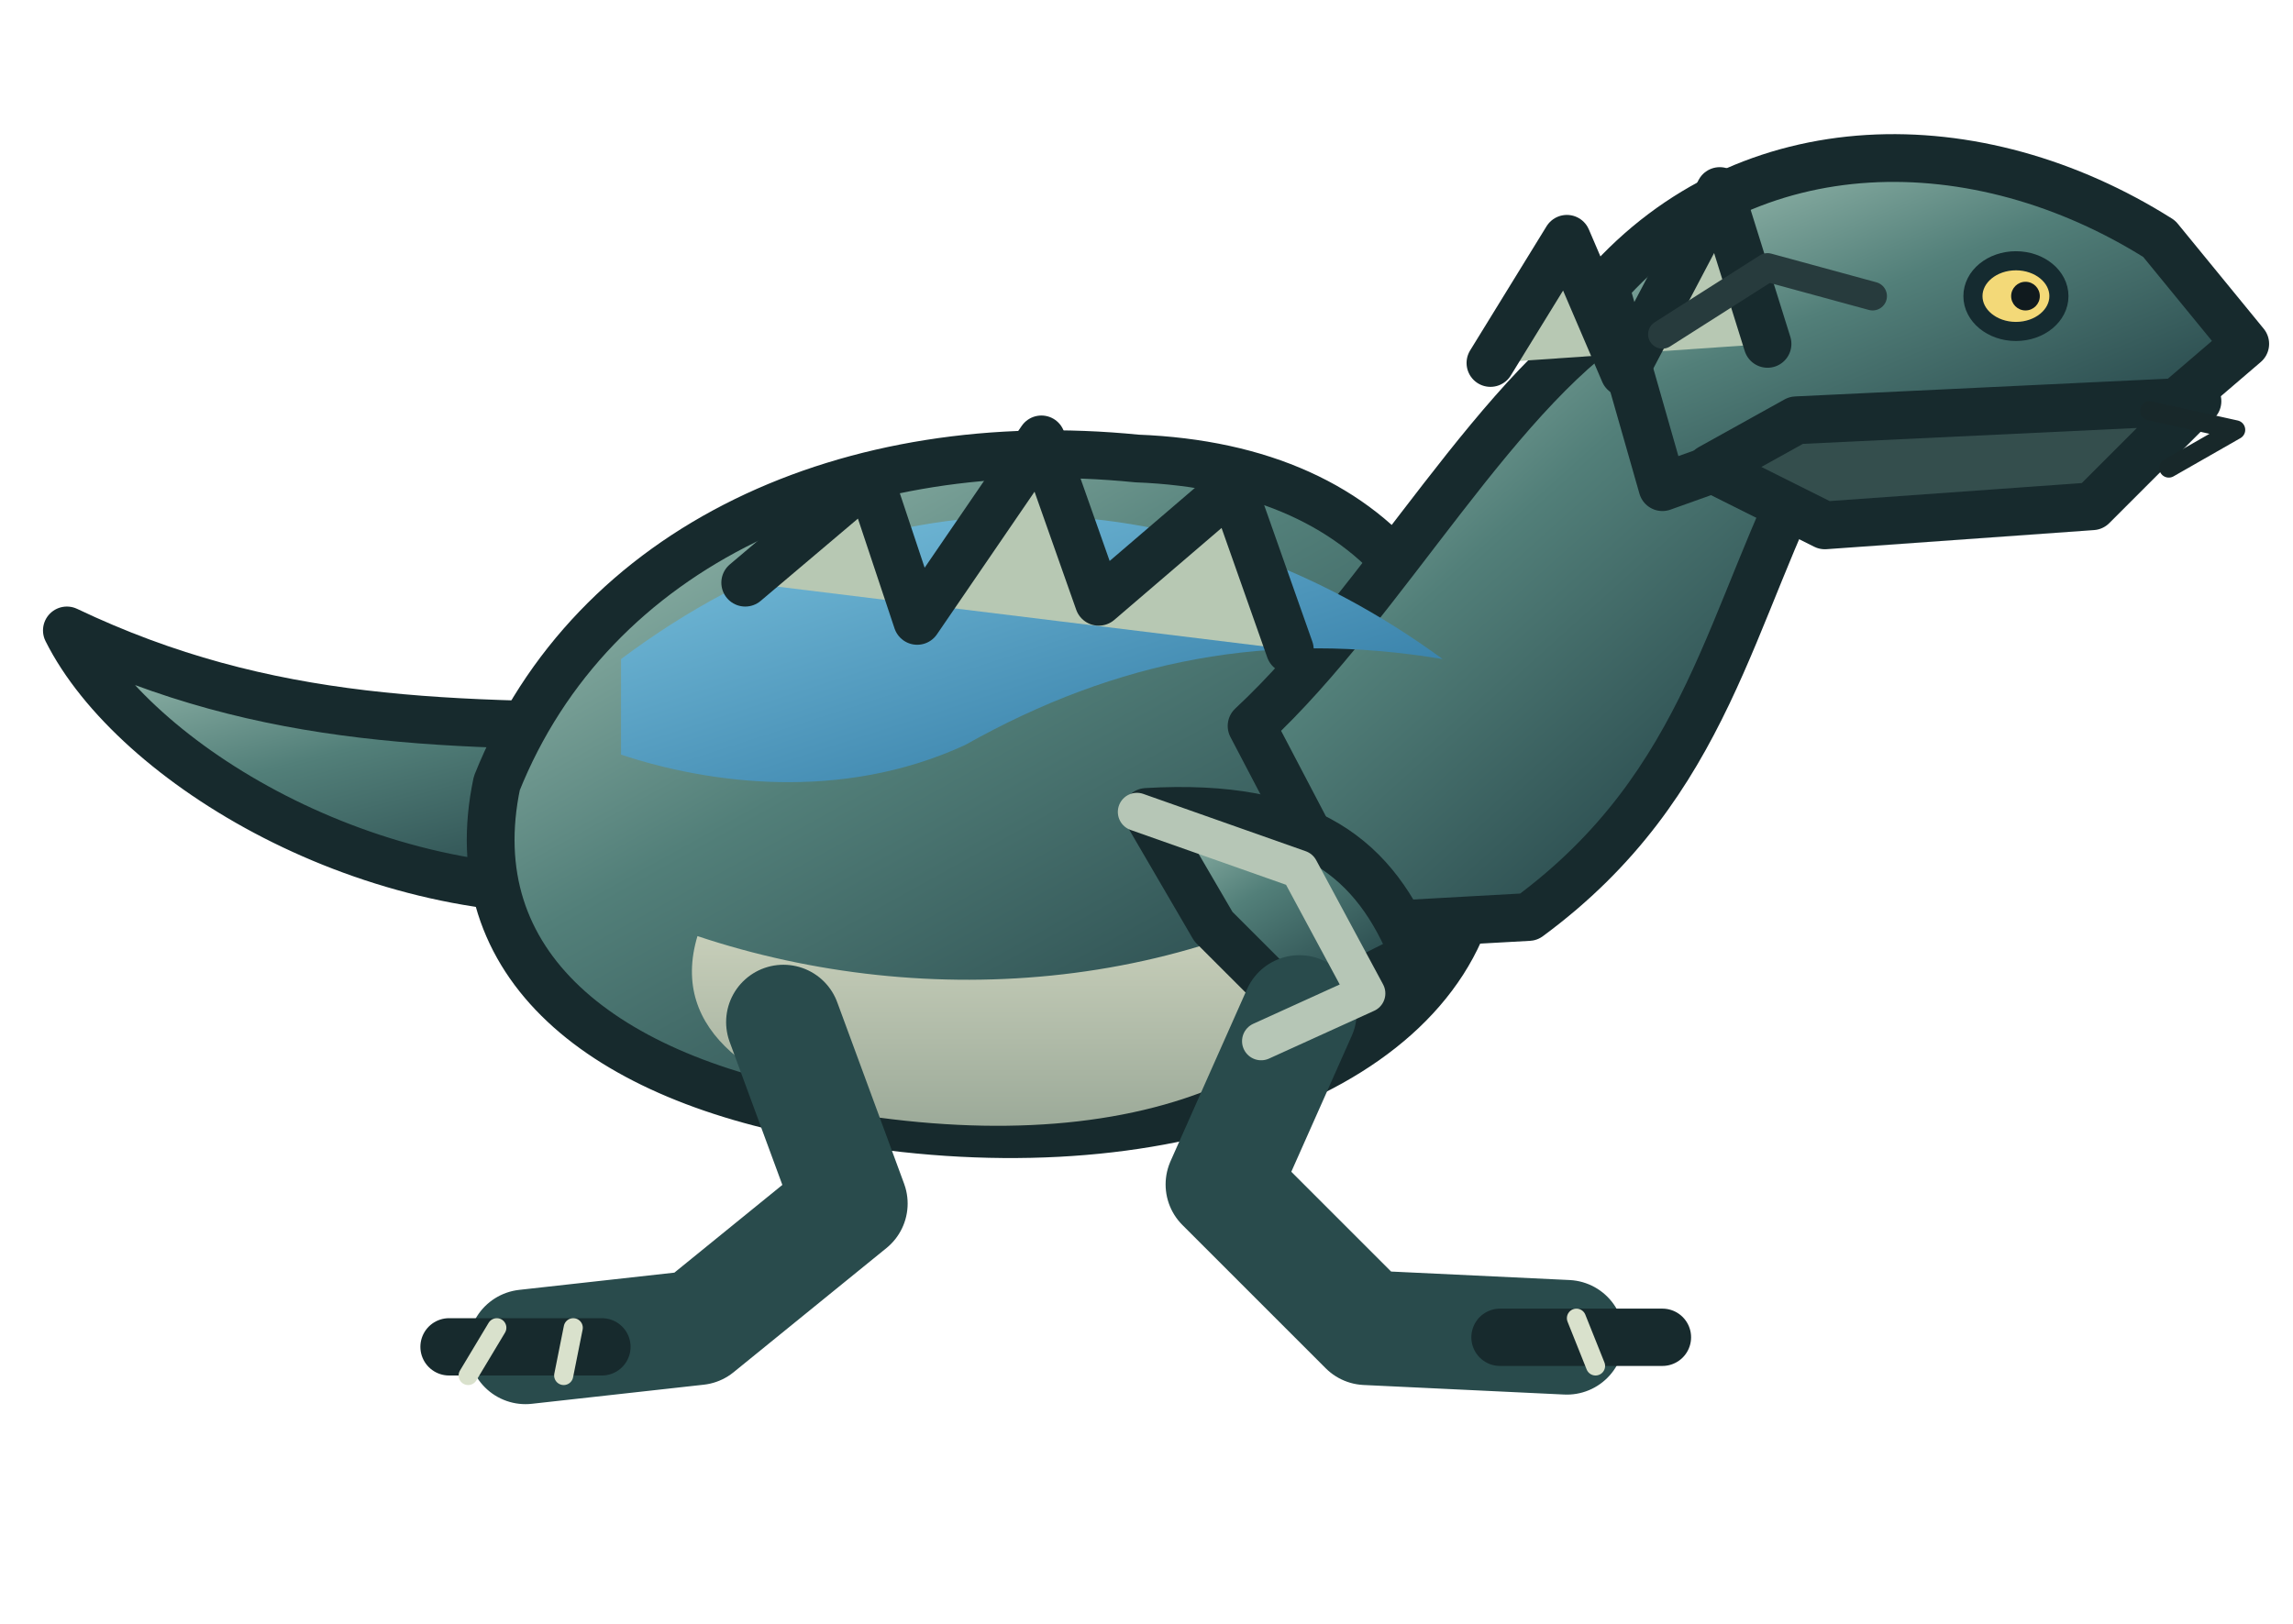
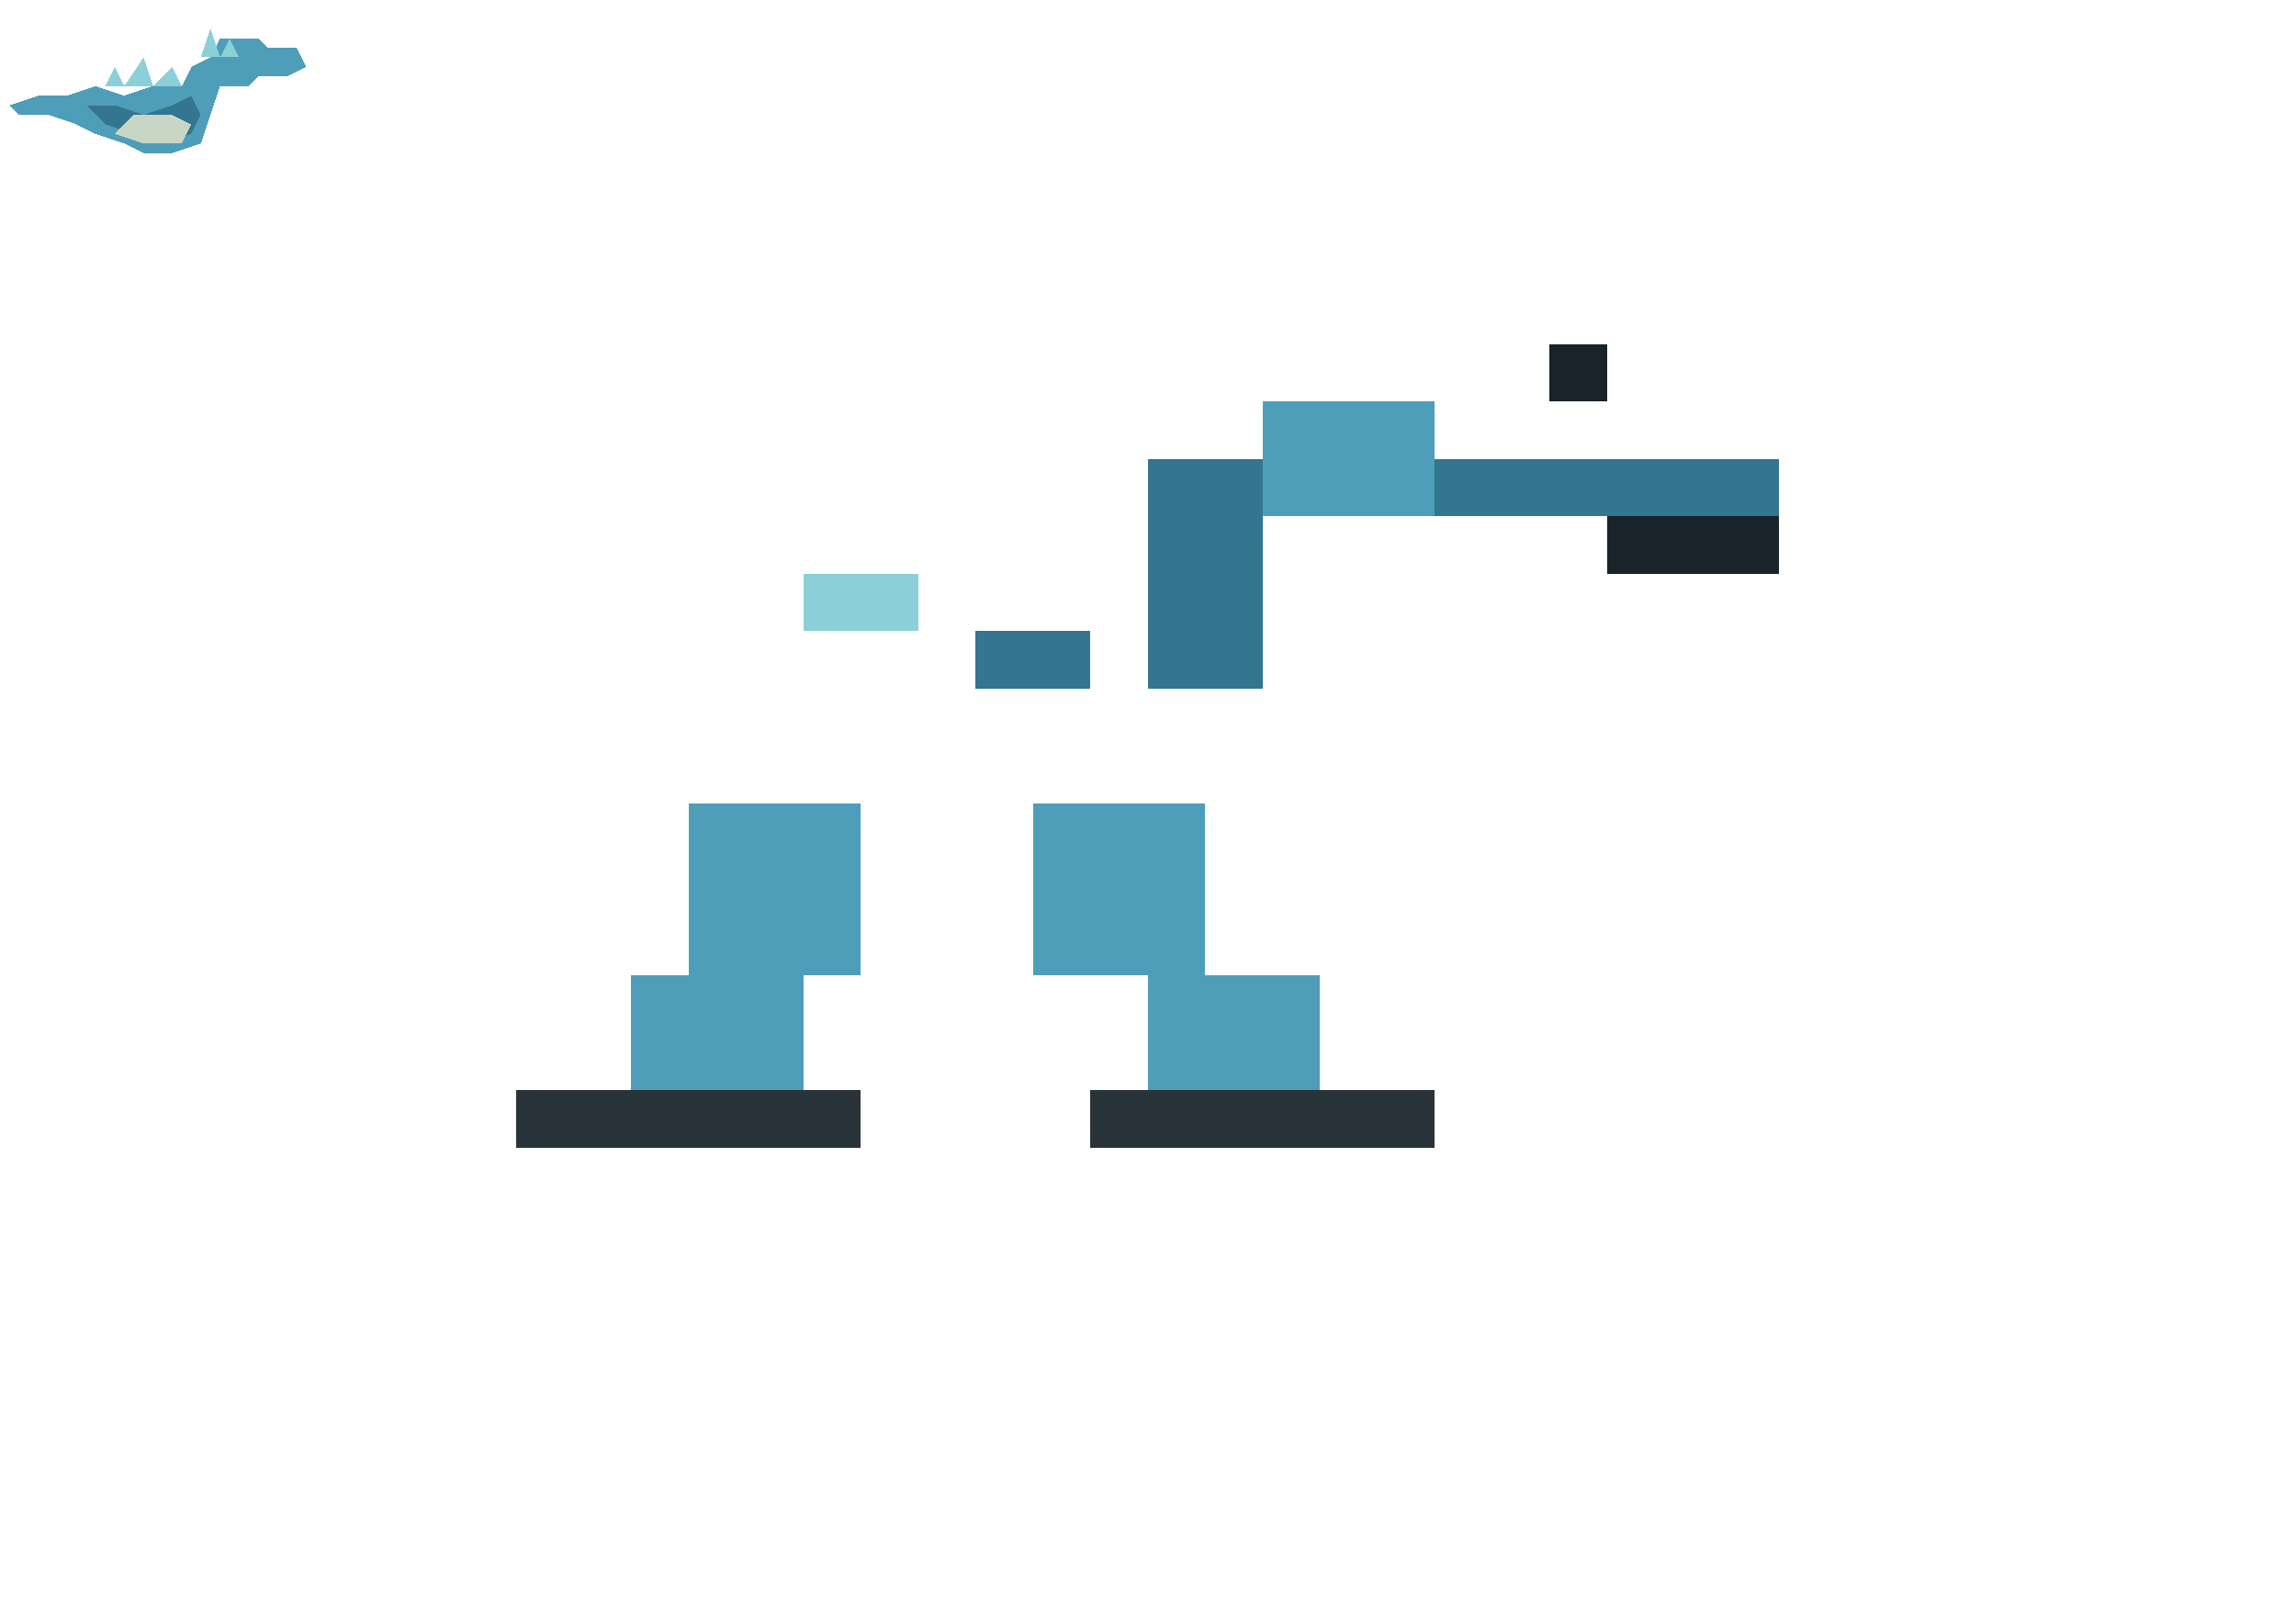
- <svg xmlns="http://www.w3.org/2000/svg" viewBox="0 0 240 170">
-   <defs>
-     <linearGradient id="b" x1="0" y1="0" x2="0.8" y2="1">
-       <stop stop-color="#a6c6b9" />
-       <stop offset=".45" stop-color="#527f79" />
-       <stop offset="1" stop-color="#203e43" />
-     </linearGradient>
-     <linearGradient id="s" x1="0" y1="0" x2="1" y2="1">
-       <stop stop-color="#7bc2de" />
-       <stop offset="1" stop-color="#28719d" />
-     </linearGradient>
-     <linearGradient id="u" x1="0" y1="0" x2="0" y2="1">
-       <stop stop-color="#dce0c9" />
-       <stop offset="1" stop-color="#9caa99" />
-     </linearGradient>
-   </defs>
-   <g stroke="#172a2d" stroke-width="5" stroke-linecap="round" stroke-linejoin="round">
-     <path d="M64 93 C39 95 14 80 7 66 C28 76 47 76 72 76 L91 88Z" fill="url(#b)" />
-     <path d="M52 82 C62 57 89 45 119 48 C145 49 158 66 154 94 C149 113 120 123 87 117 C63 113 48 101 52 82Z" fill="url(#b)" />
-     <path d="M73 98 C97 106 126 104 148 88 C144 111 122 121 92 117 C79 114 70 108 73 98Z" fill="url(#u)" stroke="none" />
-     <path d="M131 76 C145 63 157 40 171 32 C184 25 194 34 190 47 C181 64 179 82 160 96 L142 97Z" fill="url(#b)" />
-     <path d="M168 30 C183 13 207 13 226 25 L235 36 L221 48 L188 46 L174 51Z" fill="url(#b)" />
-     <path d="M188 44 L230 42 L219 53 L191 55 L179 49Z" fill="#344e4d" />
-     <path d="M65 69 C93 48 125 50 151 69 C133 66 117 69 101 78 C88 84 74 82 65 79Z" fill="url(#s)" stroke="none" />
-     <path d="M78 61 L91 50 L96 65 L109 46 L115 63 L129 51 L135 68" fill="#b7c8b3" />
-     <path d="M156 38 L164 25 L170 39 L180 20 L185 36" fill="#b7c8b3" />
-     <path d="M174 35 L185 28 L196 31" fill="none" stroke="#273b3d" stroke-width="3" />
-     <ellipse cx="211" cy="31" rx="4.5" ry="3.7" fill="#f3d978" stroke="#152b30" stroke-width="2" />
-     <circle cx="212" cy="31" r="1.5" fill="#101a1e" stroke="none" />
-     <path d="M225 43 L234 45 L227 49" fill="none" stroke="#18282a" stroke-width="2" />
-     <path d="M120 85 C137 84 144 90 148 100 L136 106 L127 97Z" fill="url(#b)" />
-     <path d="" fill="none" stroke="#294b4c" stroke-width="12" />
-     <path d="M82 107 L89 126 L73 139 L55 141 M136 106 L128 124 L143 139 L164 140" fill="none" stroke="#294b4c" stroke-width="12" />
-     <path d="M47 141 L63 141 M157 140 L174 140" fill="none" stroke="#172a2d" stroke-width="6" />
-     <path d="M52 139 l-3 5 M60 139 l-1 5 M165 138 l2 5" fill="none" stroke="#d9e1cc" stroke-width="2" />
-     <path d="M119 85 L136 91 L143 104 L132 109" fill="none" stroke="#b6c6b6" stroke-width="4" />
-   </g>
+ <svg xmlns="http://www.w3.org/2000/svg" viewBox="0 0 240 168" shape-rendering="crispEdges">
+   <rect width="240" height="168" fill="none" />
+   <polygon points="7,10 10,9 13,10 16,9 19,9 20,7 22,6 23,4 27,4 28,5 31,5 32,7 30,8 27,8 26,9 23,9 22,12 21,15 18,16 15,16 13,15 10,14 8,13 5,12 2,12 1,11 4,10" fill="#4f9eb9" />
+   <polygon points="9,11 12,11 15,12 18,11 20,10 21,12 20,14 17,15 14,14 11,13" fill="#34758f" />
+   <polygon points="14,12 18,12 20,13 19,15 15,15 12,14" fill="#c7d6c5" />
+   <rect x="120" y="48" width="12" height="24" fill="#34758f" />
+   <rect x="132" y="42" width="18" height="12" fill="#4f9eb9" />
+   <rect x="150" y="48" width="18" height="6" fill="#34758f" />
+   <polygon points="11,9 12,7 13,9 15,6 16,9 18,7 19,9" fill="#8bd0d8" />
+   <polygon points="21,6 22,3 23,6 24,4 25,6" fill="#8bd0d8" />
+   <rect x="162" y="48" width="24" height="6" fill="#34758f" />
+   <rect x="168" y="54" width="18" height="6" fill="#18232a" />
+   <rect x="162" y="36" width="6" height="6" fill="#ffe36b" />
+   <rect x="162" y="36" width="6" height="6" fill="#18232a" />
+   <rect x="72" y="84" width="18" height="18" fill="#4f9eb9" />
+   <rect x="108" y="84" width="18" height="18" fill="#4f9eb9" />
+   <rect x="66" y="102" width="18" height="12" fill="#4f9eb9" />
+   <rect x="120" y="102" width="18" height="12" fill="#4f9eb9" />
+   <rect x="54" y="114" width="36" height="6" fill="#29343a" />
+   <rect x="114" y="114" width="36" height="6" fill="#29343a" />
+   <rect x="84" y="60" width="12" height="6" fill="#8bd0d8" />
+   <rect x="102" y="66" width="12" height="6" fill="#34758f" />
</svg>
